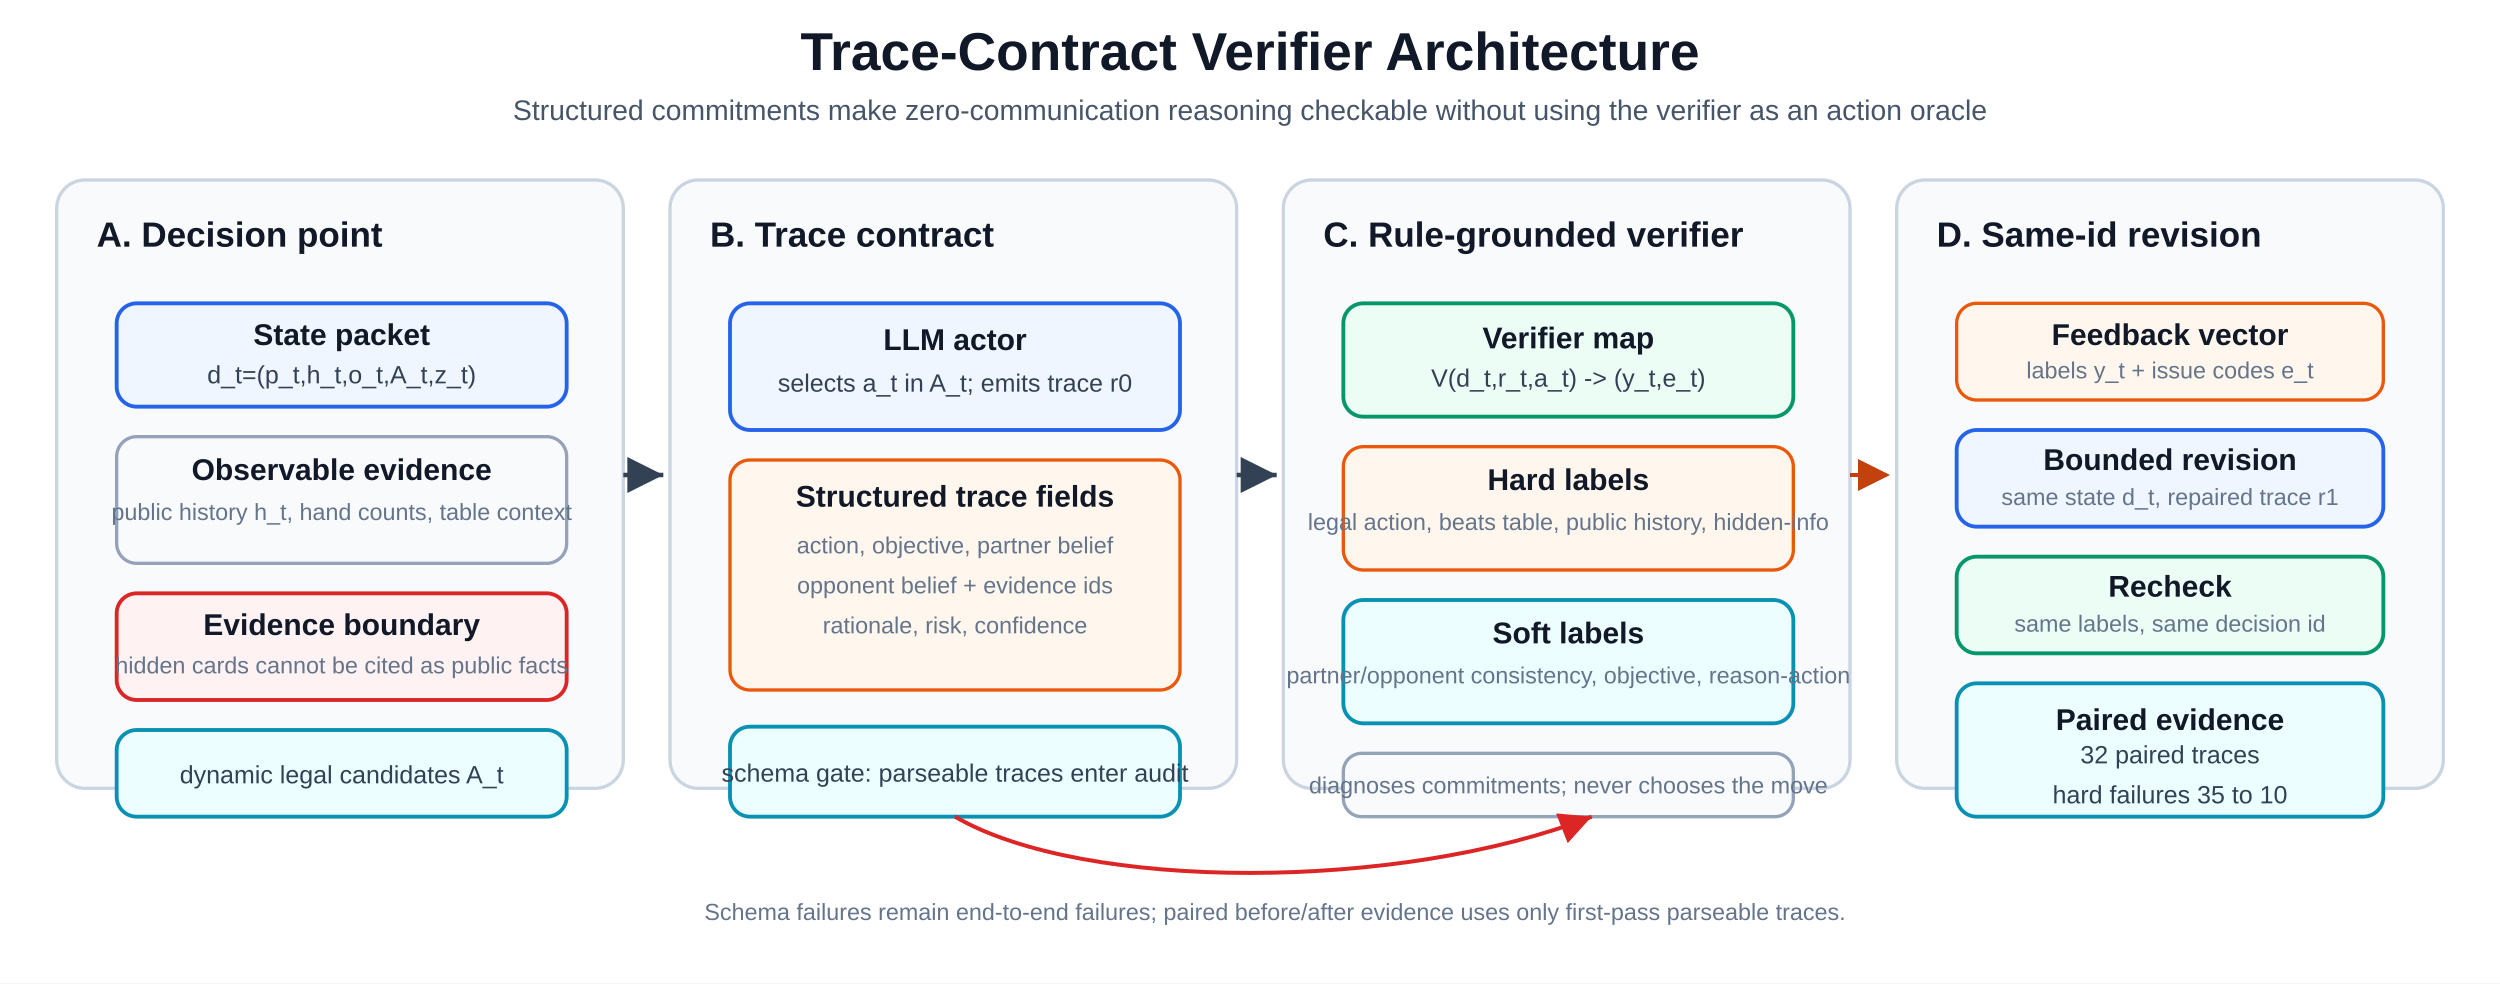
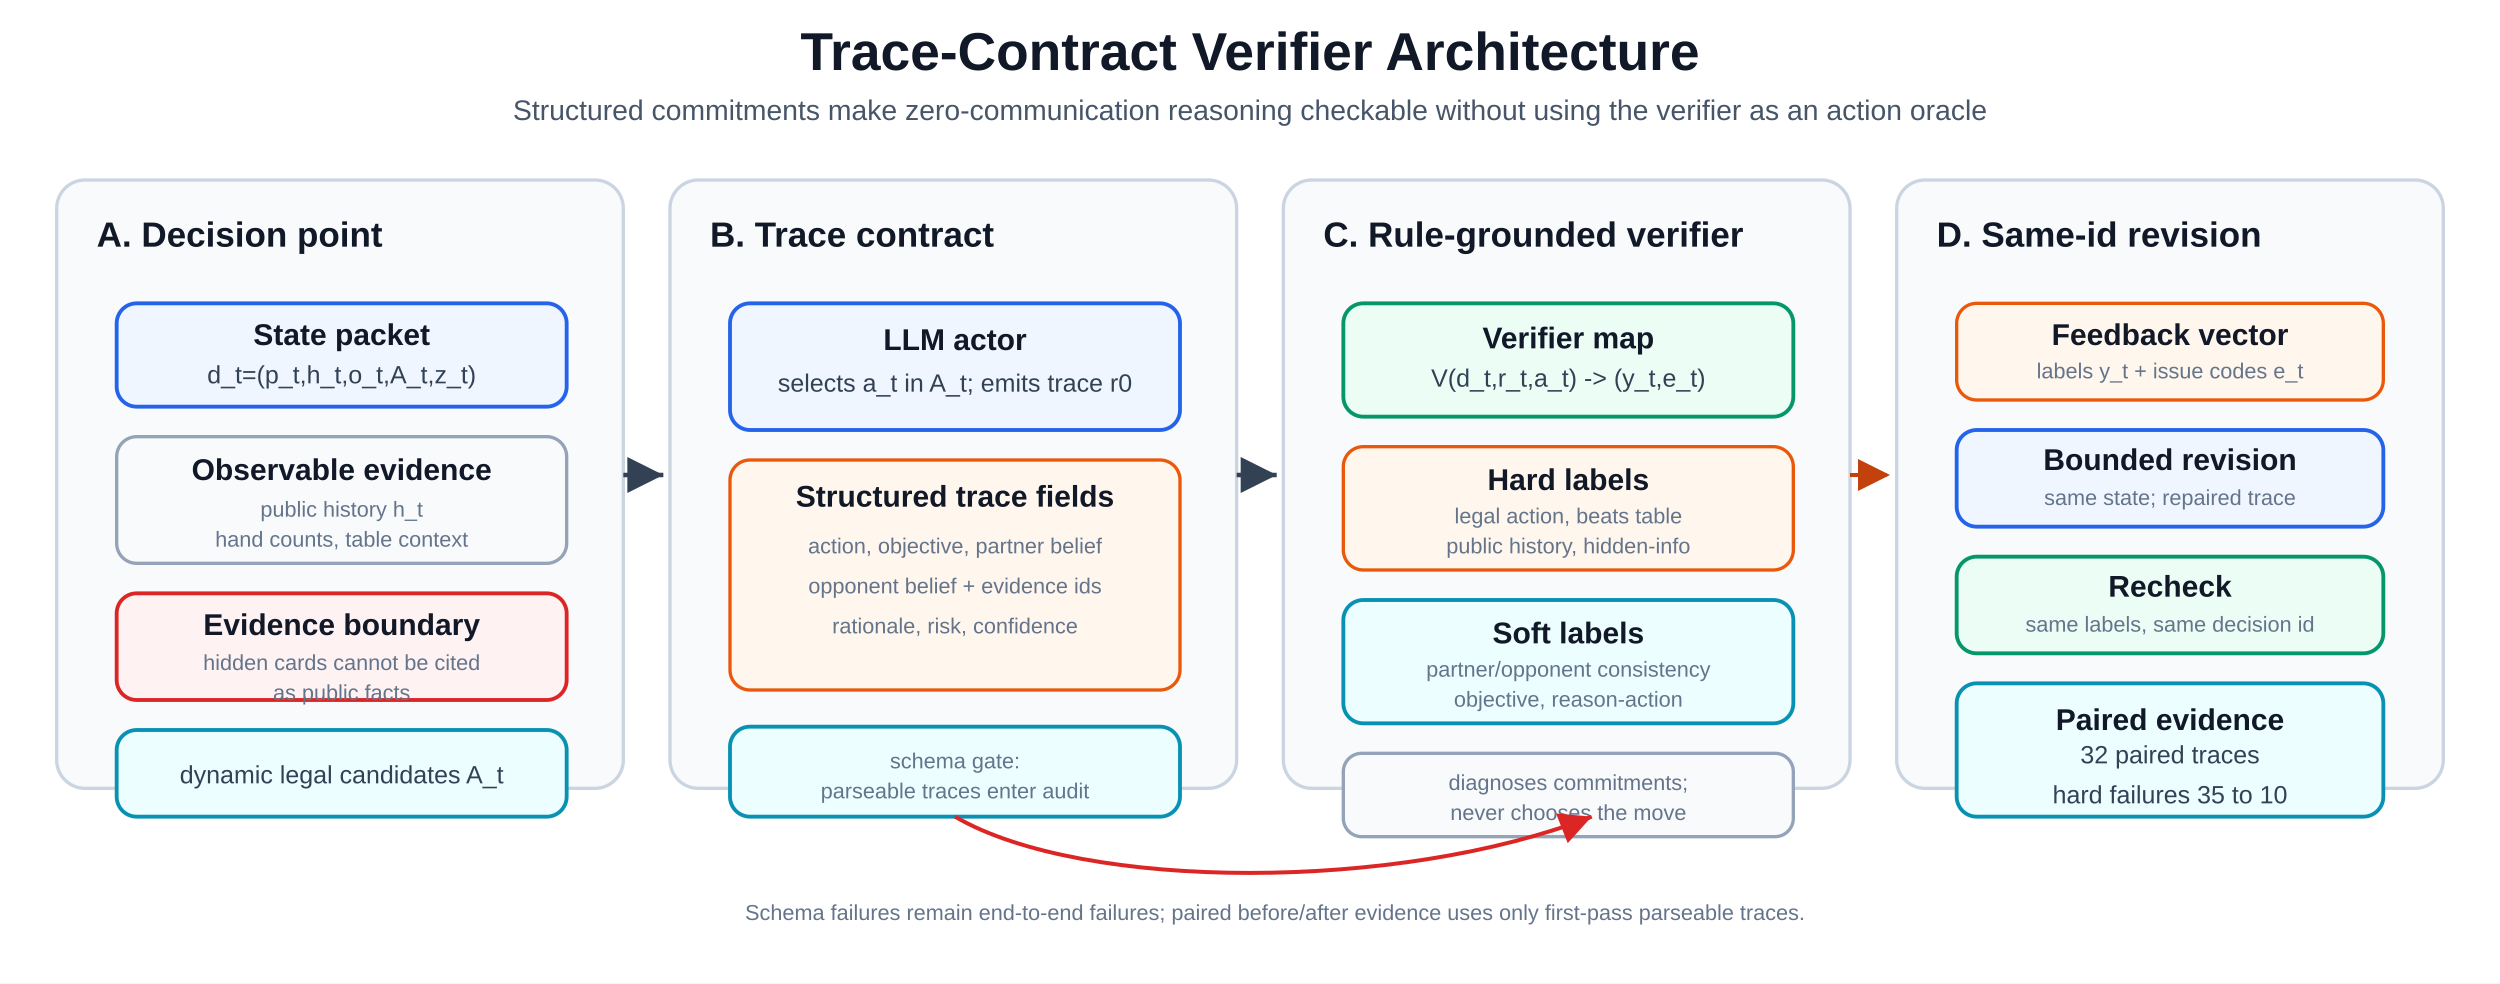
<svg xmlns="http://www.w3.org/2000/svg" width="1500" height="590" viewBox="0 0 1500 590" role="img" aria-labelledby="title desc">
  <defs>
    <marker id="arrow" markerWidth="12" markerHeight="12" refX="10" refY="6" orient="auto" markerUnits="strokeWidth">
      <path d="M2,2 L10,6 L2,10 Z" fill="#334155" />
    </marker>
    <marker id="arrow-red" markerWidth="12" markerHeight="12" refX="10" refY="6" orient="auto" markerUnits="strokeWidth">
      <path d="M2,2 L10,6 L2,10 Z" fill="#dc2626" />
    </marker>
    <marker id="arrow-orange" markerWidth="12" markerHeight="12" refX="10" refY="6" orient="auto" markerUnits="strokeWidth">
      <path d="M2,2 L10,6 L2,10 Z" fill="#c2410c" />
    </marker>
    <style>
      .title { font: 700 32px Arial, Helvetica, sans-serif; fill: #111827; }
      .subtitle { font: 400 17px Arial, Helvetica, sans-serif; fill: #475569; }
      .panel-title { font: 700 21px Arial, Helvetica, sans-serif; fill: #111827; }
      .box-title { font: 700 18px Arial, Helvetica, sans-serif; fill: #111827; }
      .text { font: 400 15px Arial, Helvetica, sans-serif; fill: #334155; }
-       .small { font: 400 14px Arial, Helvetica, sans-serif; fill: #64748b; }
+       .small { font: 400 13px Arial, Helvetica, sans-serif; fill: #64748b; }
      .tiny { font: 400 12px Arial, Helvetica, sans-serif; fill: #64748b; }
      .panel { fill: #f8fafc; stroke: #cbd5e1; stroke-width: 2; }
      .decision { fill: #f8fafc; stroke: #94a3b8; stroke-width: 2; }
      .model { fill: #eff6ff; stroke: #2563eb; stroke-width: 2.3; }
      .verifier { fill: #ecfdf5; stroke: #059669; stroke-width: 2.3; }
      .artifact { fill: #fff7ed; stroke: #ea580c; stroke-width: 2; }
      .fail { fill: #fef2f2; stroke: #dc2626; stroke-width: 2.3; }
      .metric { fill: #ecfeff; stroke: #0891b2; stroke-width: 2.3; }
      .line { stroke: #334155; stroke-width: 2.7; fill: none; marker-end: url(#arrow); }
      .thin { stroke: #334155; stroke-width: 2; fill: none; marker-end: url(#arrow); }
      .redline { stroke: #dc2626; stroke-width: 2.4; fill: none; marker-end: url(#arrow-red); }
      .feedback { stroke: #c2410c; stroke-width: 2.4; fill: none; stroke-dasharray: 8 6; marker-end: url(#arrow-orange); }
    </style>
  </defs>
  <rect width="1500" height="590" fill="#ffffff" />
  <text x="750" y="42" text-anchor="middle" class="title">Trace-Contract Verifier Architecture</text>
  <text x="750" y="72" text-anchor="middle" class="subtitle">Structured commitments make zero-communication reasoning checkable without using the verifier as an action oracle</text>
  <rect x="34" y="108" width="340" height="365" rx="17" class="panel" />
  <rect x="402" y="108" width="340" height="365" rx="17" class="panel" />
  <rect x="770" y="108" width="340" height="365" rx="17" class="panel" />
  <rect x="1138" y="108" width="328" height="365" rx="17" class="panel" />
  <text x="58" y="148" class="panel-title">A. Decision point</text>
  <text x="426" y="148" class="panel-title">B. Trace contract</text>
  <text x="794" y="148" class="panel-title">C. Rule-grounded verifier</text>
  <text x="1162" y="148" class="panel-title">D. Same-id revision</text>
  <g transform="translate(70,182)">
    <rect width="270" height="62" rx="12" class="model" />
    <text x="135" y="25" text-anchor="middle" class="box-title">State packet</text>
    <text x="135" y="48" text-anchor="middle" class="text">d_t=(p_t,h_t,o_t,A_t,z_t)</text>
    <rect y="80" width="270" height="76" rx="12" class="decision" />
    <text x="135" y="106" text-anchor="middle" class="box-title">Observable evidence</text>
-     <text x="135" y="130" text-anchor="middle" class="small">public history h_t, hand counts, table context</text>
+     <text x="135" y="128" text-anchor="middle" class="small">public history h_t</text>
+     <text x="135" y="146" text-anchor="middle" class="small">hand counts, table context</text>
    <rect y="174" width="270" height="64" rx="12" class="fail" />
    <text x="135" y="199" text-anchor="middle" class="box-title">Evidence boundary</text>
-     <text x="135" y="222" text-anchor="middle" class="small">hidden cards cannot be cited as public facts</text>
+     <text x="135" y="220" text-anchor="middle" class="small">hidden cards cannot be cited</text>
+     <text x="135" y="238" text-anchor="middle" class="small">as public facts</text>
    <rect y="256" width="270" height="52" rx="12" class="metric" />
    <text x="135" y="288" text-anchor="middle" class="text">dynamic legal candidates A_t</text>
  </g>
  <g transform="translate(438,182)">
    <rect width="270" height="76" rx="12" class="model" />
    <text x="135" y="28" text-anchor="middle" class="box-title">LLM actor</text>
    <text x="135" y="53" text-anchor="middle" class="text">selects a_t in A_t; emits trace r0</text>
    <rect y="94" width="270" height="138" rx="12" class="artifact" />
    <text x="135" y="122" text-anchor="middle" class="box-title">Structured trace fields</text>
    <text x="135" y="150" text-anchor="middle" class="small">action, objective, partner belief</text>
    <text x="135" y="174" text-anchor="middle" class="small">opponent belief + evidence ids</text>
    <text x="135" y="198" text-anchor="middle" class="small">rationale, risk, confidence</text>
    <rect y="254" width="270" height="54" rx="12" class="metric" />
-     <text x="135" y="287" text-anchor="middle" class="text">schema gate: parseable traces enter audit</text>
+     <text x="135" y="279" text-anchor="middle" class="small">schema gate:</text>
+     <text x="135" y="297" text-anchor="middle" class="small">parseable traces enter audit</text>
  </g>
  <g transform="translate(806,182)">
    <rect width="270" height="68" rx="12" class="verifier" />
    <text x="135" y="27" text-anchor="middle" class="box-title">Verifier map</text>
    <text x="135" y="50" text-anchor="middle" class="text">V(d_t,r_t,a_t) -&gt; (y_t,e_t)</text>
    <rect y="86" width="270" height="74" rx="12" class="artifact" />
    <text x="135" y="112" text-anchor="middle" class="box-title">Hard labels</text>
-     <text x="135" y="136" text-anchor="middle" class="small">legal action, beats table, public history, hidden-info</text>
+     <text x="135" y="132" text-anchor="middle" class="small">legal action, beats table</text>
+     <text x="135" y="150" text-anchor="middle" class="small">public history, hidden-info</text>
    <rect y="178" width="270" height="74" rx="12" class="metric" />
    <text x="135" y="204" text-anchor="middle" class="box-title">Soft labels</text>
-     <text x="135" y="228" text-anchor="middle" class="small">partner/opponent consistency, objective, reason-action</text>
-     <rect y="270" width="270" height="38" rx="11" class="decision" />
-     <text x="135" y="294" text-anchor="middle" class="small">diagnoses commitments; never chooses the move</text>
+     <text x="135" y="224" text-anchor="middle" class="small">partner/opponent consistency</text>
+     <text x="135" y="242" text-anchor="middle" class="small">objective, reason-action</text>
+     <rect y="270" width="270" height="50" rx="11" class="decision" />
+     <text x="135" y="292" text-anchor="middle" class="small">diagnoses commitments;</text>
+     <text x="135" y="310" text-anchor="middle" class="small">never chooses the move</text>
  </g>
  <g transform="translate(1174,182)">
    <rect width="256" height="58" rx="12" class="artifact" />
    <text x="128" y="25" text-anchor="middle" class="box-title">Feedback vector</text>
    <text x="128" y="45" text-anchor="middle" class="small">labels y_t + issue codes e_t</text>
    <rect y="76" width="256" height="58" rx="12" class="model" />
    <text x="128" y="100" text-anchor="middle" class="box-title">Bounded revision</text>
-     <text x="128" y="121" text-anchor="middle" class="small">same state d_t, repaired trace r1</text>
+     <text x="128" y="121" text-anchor="middle" class="small">same state; repaired trace</text>
    <rect y="152" width="256" height="58" rx="12" class="verifier" />
    <text x="128" y="176" text-anchor="middle" class="box-title">Recheck</text>
    <text x="128" y="197" text-anchor="middle" class="small">same labels, same decision id</text>
    <rect y="228" width="256" height="80" rx="12" class="metric" />
    <text x="128" y="256" text-anchor="middle" class="box-title">Paired evidence</text>
    <text x="128" y="276" text-anchor="middle" class="text">32 paired traces</text>
    <text x="128" y="300" text-anchor="middle" class="text">hard failures 35 to 10</text>
  </g>
  <path d="M374,285 H398" class="line" />
  <path d="M742,285 H766" class="line" />
  <path d="M1110,285 H1134" class="feedback" />
  <path d="M573,490 C650,535 840,535 955,490" class="redline" />
  <text x="765" y="552" text-anchor="middle" class="small">Schema failures remain end-to-end failures; paired before/after evidence uses only first-pass parseable traces.</text>
</svg>
